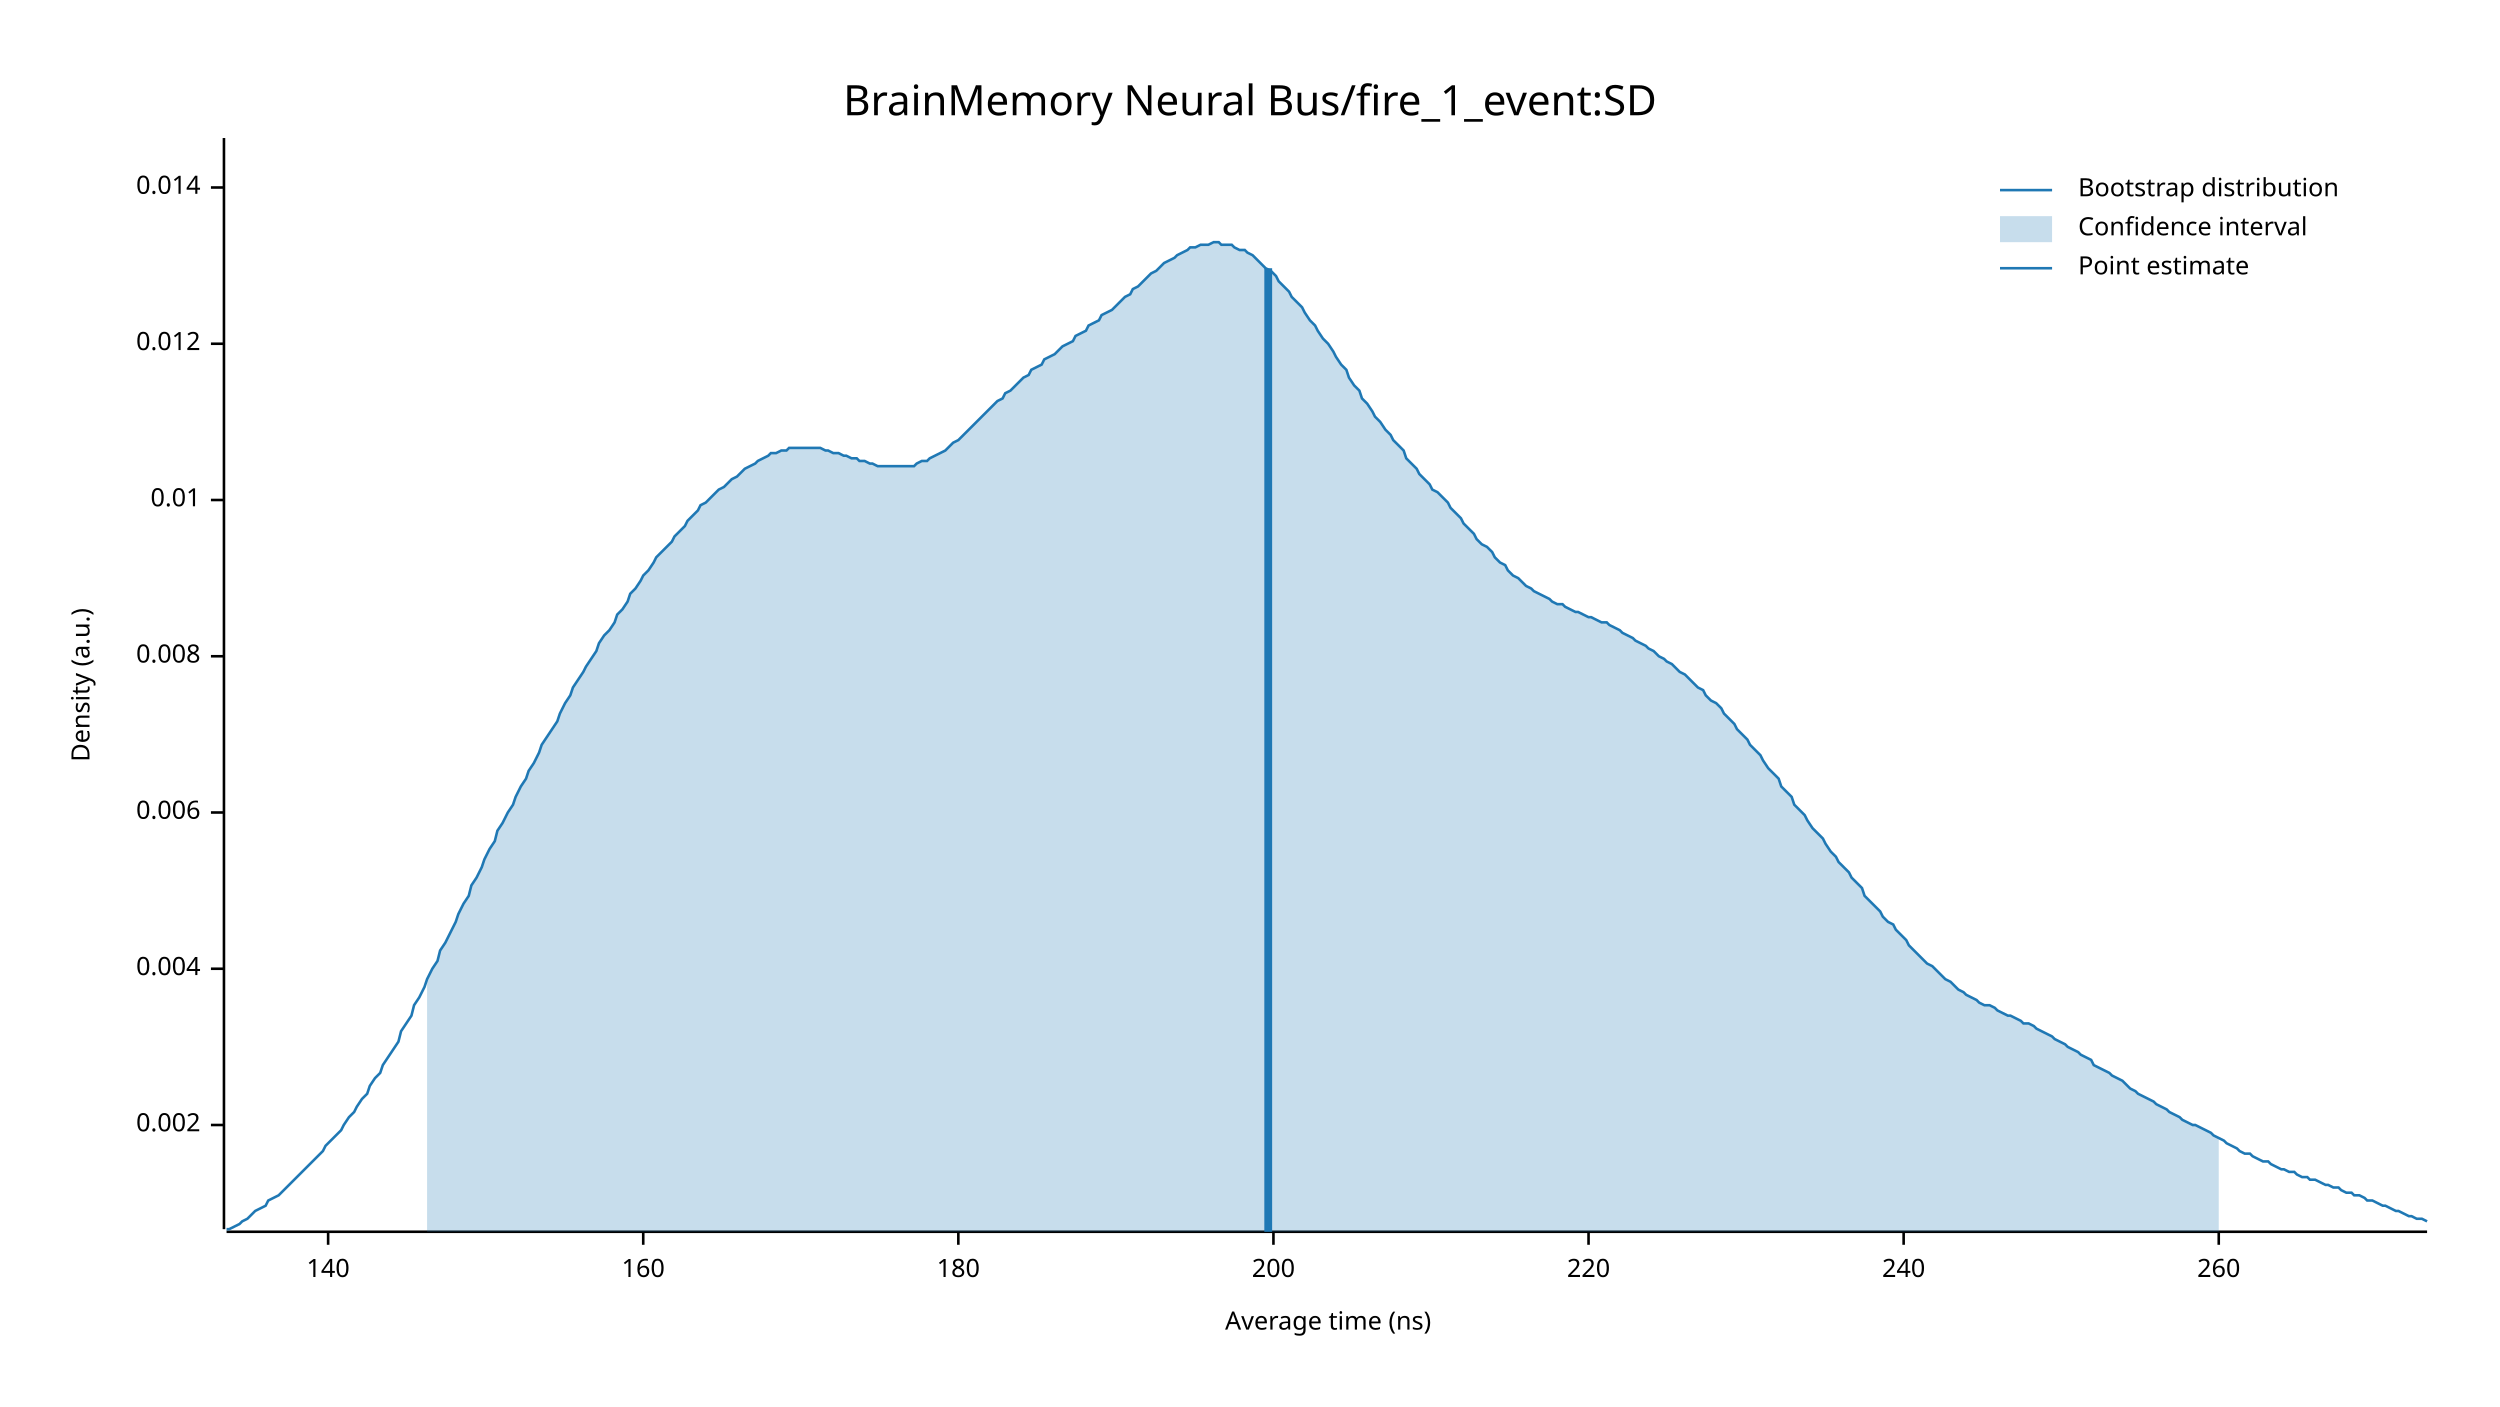
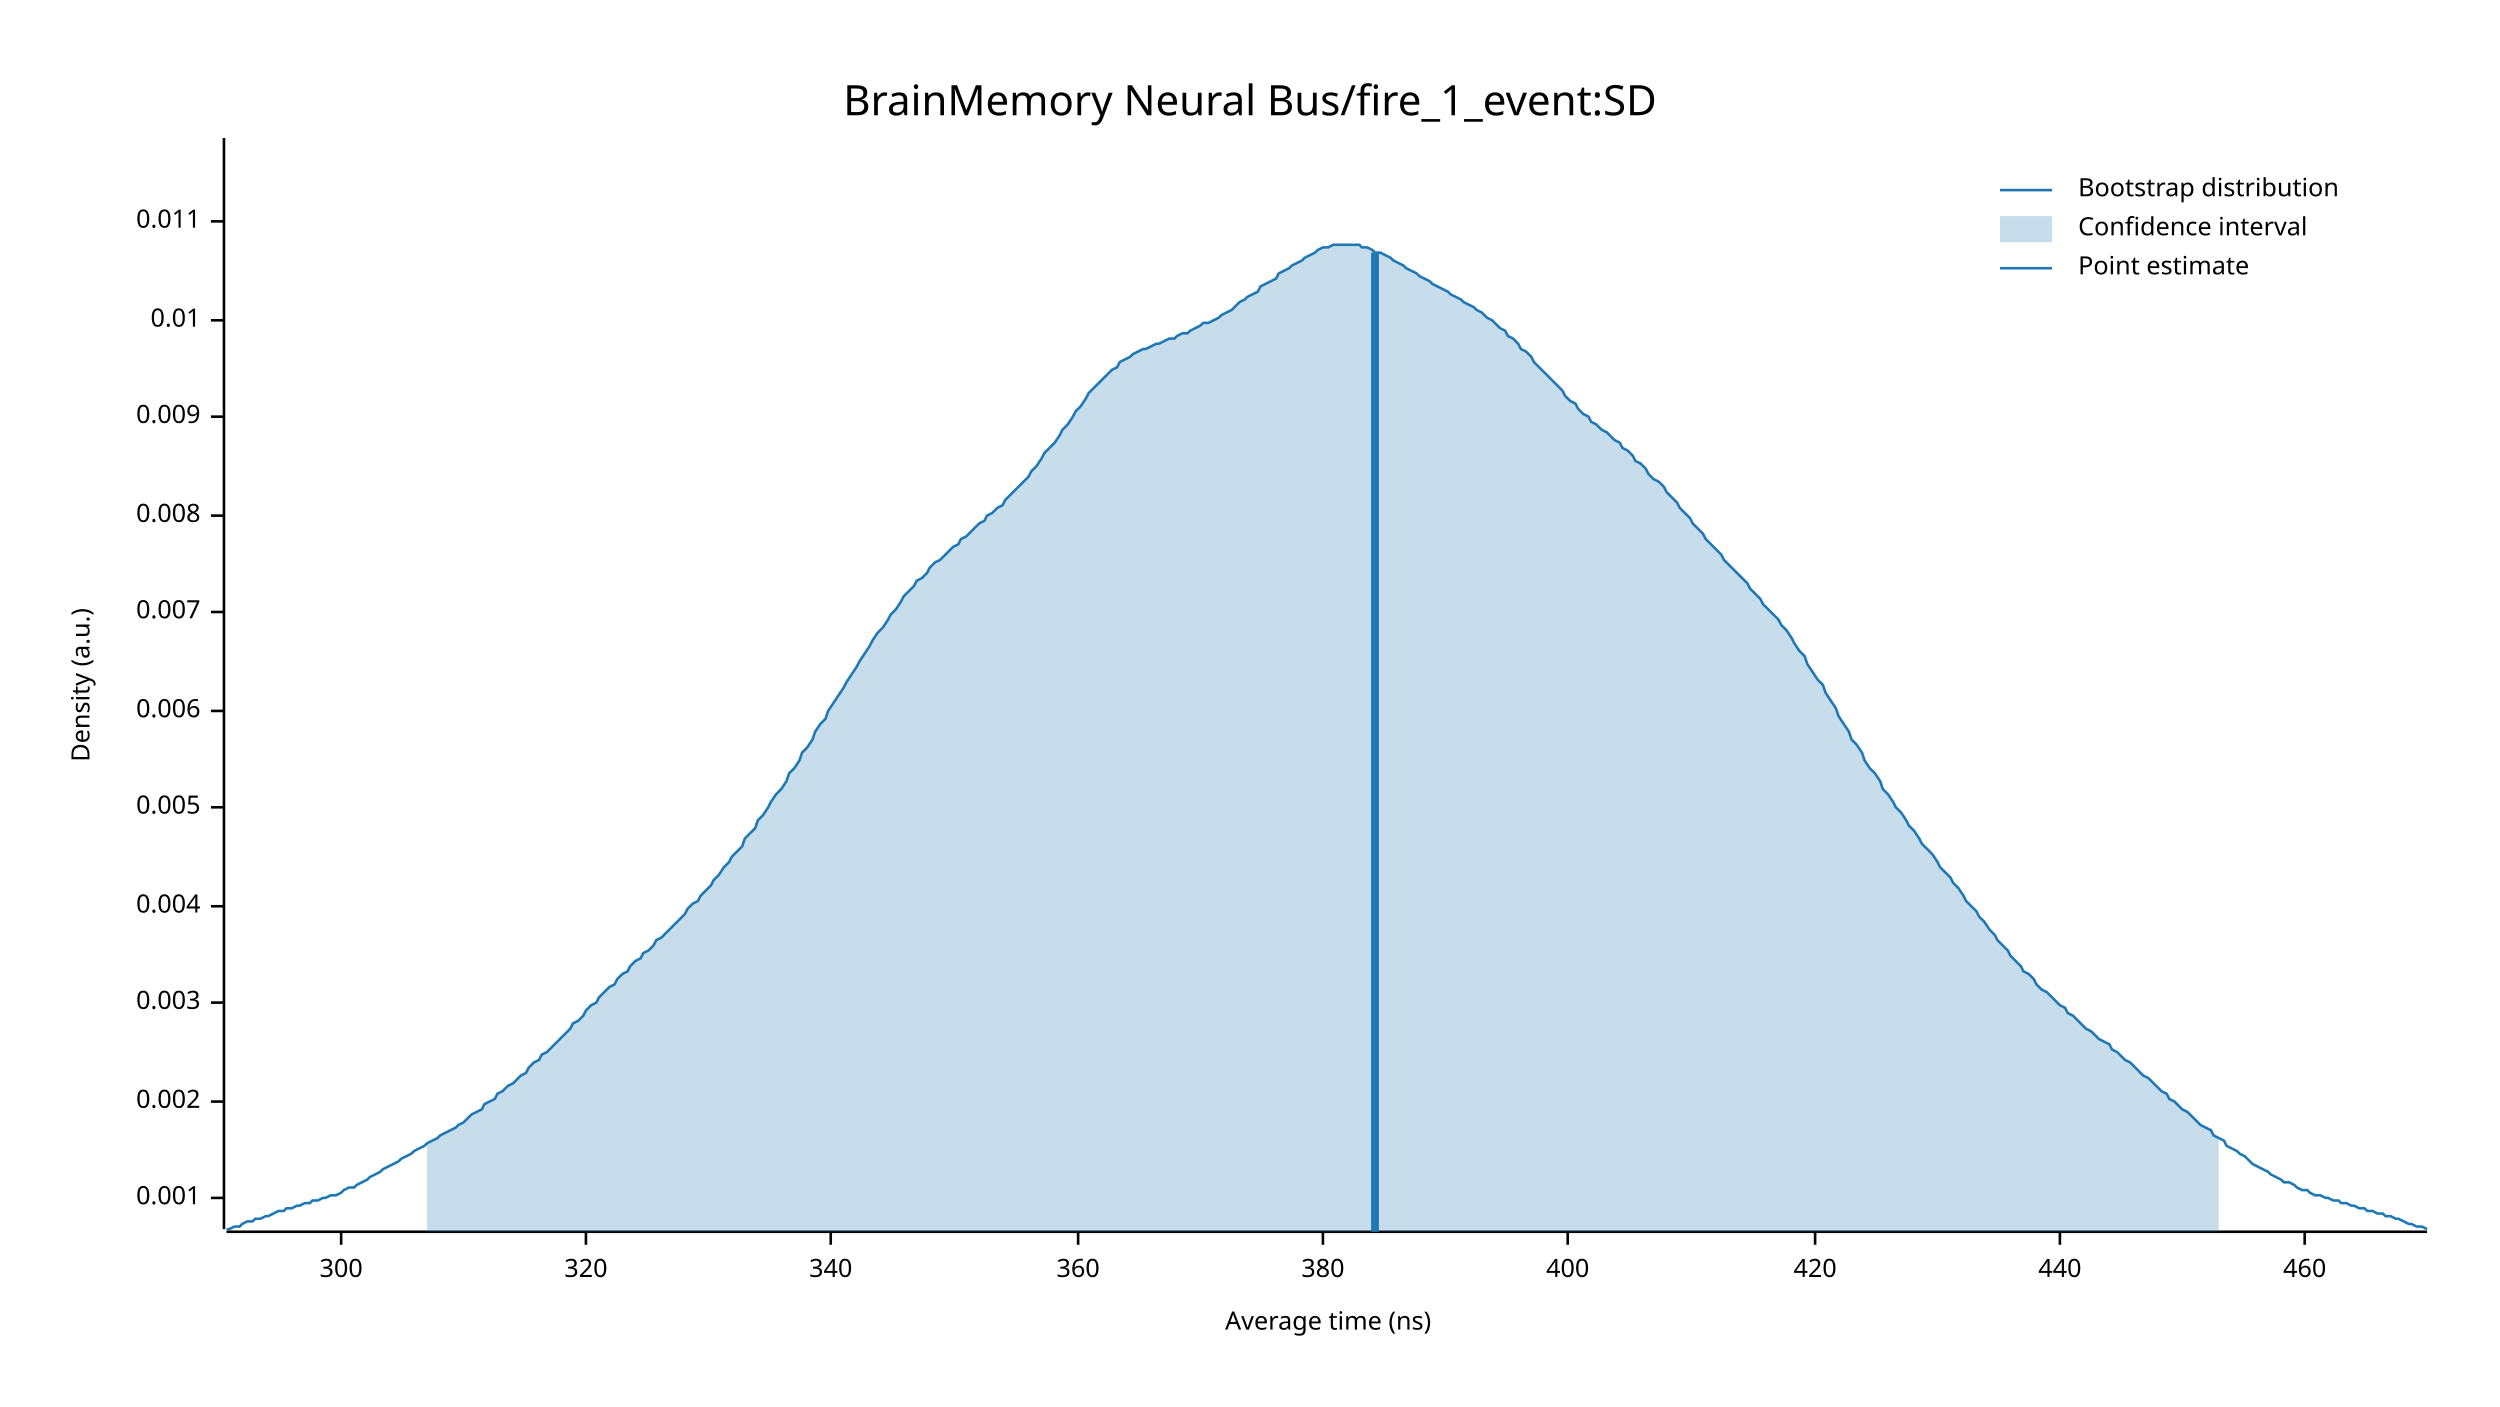
<svg xmlns="http://www.w3.org/2000/svg" width="960" height="540" viewBox="0 0 960 540">
  <text x="480" y="32" dy="0.76em" text-anchor="middle" font-family="sans-serif" font-size="16.129" opacity="1" fill="#000000">
BrainMemory Neural Bus/fire_1_event:SD
</text>
  <text x="27" y="263" dy="0.76em" text-anchor="middle" font-family="sans-serif" font-size="9.677" opacity="1" fill="#000000" transform="rotate(270, 27, 263)">
Density (a.u.)
</text>
  <text x="510" y="513" dy="-0.5ex" text-anchor="middle" font-family="sans-serif" font-size="9.677" opacity="1" fill="#000000">
Average time (ns)
</text>
  <polyline fill="none" opacity="1" stroke="#000000" stroke-width="1" points="86,53 86,472 " />
-   <text x="77" y="432" dy="0.5ex" text-anchor="end" font-family="sans-serif" font-size="9.677" opacity="1" fill="#000000">
+   <text x="77" y="460" dy="0.5ex" text-anchor="end" font-family="sans-serif" font-size="9.677" opacity="1" fill="#000000">
+ 0.001
+ </text>
+   <polyline fill="none" opacity="1" stroke="#000000" stroke-width="1" points="81,460 86,460 " />
+   <text x="77" y="423" dy="0.5ex" text-anchor="end" font-family="sans-serif" font-size="9.677" opacity="1" fill="#000000">
0.002
</text>
-   <polyline fill="none" opacity="1" stroke="#000000" stroke-width="1" points="81,432 86,432 " />
-   <text x="77" y="372" dy="0.5ex" text-anchor="end" font-family="sans-serif" font-size="9.677" opacity="1" fill="#000000">
+   <polyline fill="none" opacity="1" stroke="#000000" stroke-width="1" points="81,423 86,423 " />
+   <text x="77" y="385" dy="0.5ex" text-anchor="end" font-family="sans-serif" font-size="9.677" opacity="1" fill="#000000">
+ 0.003
+ </text>
+   <polyline fill="none" opacity="1" stroke="#000000" stroke-width="1" points="81,385 86,385 " />
+   <text x="77" y="348" dy="0.5ex" text-anchor="end" font-family="sans-serif" font-size="9.677" opacity="1" fill="#000000">
0.004
</text>
-   <polyline fill="none" opacity="1" stroke="#000000" stroke-width="1" points="81,372 86,372 " />
-   <text x="77" y="312" dy="0.5ex" text-anchor="end" font-family="sans-serif" font-size="9.677" opacity="1" fill="#000000">
+   <polyline fill="none" opacity="1" stroke="#000000" stroke-width="1" points="81,348 86,348 " />
+   <text x="77" y="310" dy="0.5ex" text-anchor="end" font-family="sans-serif" font-size="9.677" opacity="1" fill="#000000">
+ 0.005
+ </text>
+   <polyline fill="none" opacity="1" stroke="#000000" stroke-width="1" points="81,310 86,310 " />
+   <text x="77" y="273" dy="0.5ex" text-anchor="end" font-family="sans-serif" font-size="9.677" opacity="1" fill="#000000">
0.006
</text>
-   <polyline fill="none" opacity="1" stroke="#000000" stroke-width="1" points="81,312 86,312 " />
-   <text x="77" y="252" dy="0.5ex" text-anchor="end" font-family="sans-serif" font-size="9.677" opacity="1" fill="#000000">
+   <polyline fill="none" opacity="1" stroke="#000000" stroke-width="1" points="81,273 86,273 " />
+   <text x="77" y="235" dy="0.5ex" text-anchor="end" font-family="sans-serif" font-size="9.677" opacity="1" fill="#000000">
+ 0.007
+ </text>
+   <polyline fill="none" opacity="1" stroke="#000000" stroke-width="1" points="81,235 86,235 " />
+   <text x="77" y="198" dy="0.5ex" text-anchor="end" font-family="sans-serif" font-size="9.677" opacity="1" fill="#000000">
0.008
</text>
-   <polyline fill="none" opacity="1" stroke="#000000" stroke-width="1" points="81,252 86,252 " />
-   <text x="77" y="192" dy="0.5ex" text-anchor="end" font-family="sans-serif" font-size="9.677" opacity="1" fill="#000000">
+   <polyline fill="none" opacity="1" stroke="#000000" stroke-width="1" points="81,198 86,198 " />
+   <text x="77" y="160" dy="0.5ex" text-anchor="end" font-family="sans-serif" font-size="9.677" opacity="1" fill="#000000">
+ 0.009
+ </text>
+   <polyline fill="none" opacity="1" stroke="#000000" stroke-width="1" points="81,160 86,160 " />
+   <text x="77" y="123" dy="0.5ex" text-anchor="end" font-family="sans-serif" font-size="9.677" opacity="1" fill="#000000">
0.01
</text>
-   <polyline fill="none" opacity="1" stroke="#000000" stroke-width="1" points="81,192 86,192 " />
-   <text x="77" y="132" dy="0.5ex" text-anchor="end" font-family="sans-serif" font-size="9.677" opacity="1" fill="#000000">
- 0.012
+   <polyline fill="none" opacity="1" stroke="#000000" stroke-width="1" points="81,123 86,123 " />
+   <text x="77" y="85" dy="0.5ex" text-anchor="end" font-family="sans-serif" font-size="9.677" opacity="1" fill="#000000">
+ 0.011
</text>
-   <polyline fill="none" opacity="1" stroke="#000000" stroke-width="1" points="81,132 86,132 " />
-   <text x="77" y="72" dy="0.5ex" text-anchor="end" font-family="sans-serif" font-size="9.677" opacity="1" fill="#000000">
- 0.014
+   <polyline fill="none" opacity="1" stroke="#000000" stroke-width="1" points="81,85 86,85 " />
+   <polyline fill="none" opacity="1" stroke="#000000" stroke-width="1" points="87,473 932,473 " />
+   <text x="131" y="483" dy="0.76em" text-anchor="middle" font-family="sans-serif" font-size="9.677" opacity="1" fill="#000000">
+ 300
</text>
-   <polyline fill="none" opacity="1" stroke="#000000" stroke-width="1" points="81,72 86,72 " />
-   <polyline fill="none" opacity="1" stroke="#000000" stroke-width="1" points="87,473 932,473 " />
-   <text x="126" y="483" dy="0.76em" text-anchor="middle" font-family="sans-serif" font-size="9.677" opacity="1" fill="#000000">
- 140
+   <polyline fill="none" opacity="1" stroke="#000000" stroke-width="1" points="131,473 131,478 " />
+   <text x="225" y="483" dy="0.76em" text-anchor="middle" font-family="sans-serif" font-size="9.677" opacity="1" fill="#000000">
+ 320
</text>
-   <polyline fill="none" opacity="1" stroke="#000000" stroke-width="1" points="126,473 126,478 " />
-   <text x="247" y="483" dy="0.76em" text-anchor="middle" font-family="sans-serif" font-size="9.677" opacity="1" fill="#000000">
- 160
+   <polyline fill="none" opacity="1" stroke="#000000" stroke-width="1" points="225,473 225,478 " />
+   <text x="319" y="483" dy="0.76em" text-anchor="middle" font-family="sans-serif" font-size="9.677" opacity="1" fill="#000000">
+ 340
</text>
-   <polyline fill="none" opacity="1" stroke="#000000" stroke-width="1" points="247,473 247,478 " />
-   <text x="368" y="483" dy="0.76em" text-anchor="middle" font-family="sans-serif" font-size="9.677" opacity="1" fill="#000000">
- 180
+   <polyline fill="none" opacity="1" stroke="#000000" stroke-width="1" points="319,473 319,478 " />
+   <text x="414" y="483" dy="0.76em" text-anchor="middle" font-family="sans-serif" font-size="9.677" opacity="1" fill="#000000">
+ 360
</text>
-   <polyline fill="none" opacity="1" stroke="#000000" stroke-width="1" points="368,473 368,478 " />
-   <text x="489" y="483" dy="0.76em" text-anchor="middle" font-family="sans-serif" font-size="9.677" opacity="1" fill="#000000">
- 200
+   <polyline fill="none" opacity="1" stroke="#000000" stroke-width="1" points="414,473 414,478 " />
+   <text x="508" y="483" dy="0.76em" text-anchor="middle" font-family="sans-serif" font-size="9.677" opacity="1" fill="#000000">
+ 380
</text>
-   <polyline fill="none" opacity="1" stroke="#000000" stroke-width="1" points="489,473 489,478 " />
-   <text x="610" y="483" dy="0.76em" text-anchor="middle" font-family="sans-serif" font-size="9.677" opacity="1" fill="#000000">
- 220
+   <polyline fill="none" opacity="1" stroke="#000000" stroke-width="1" points="508,473 508,478 " />
+   <text x="602" y="483" dy="0.76em" text-anchor="middle" font-family="sans-serif" font-size="9.677" opacity="1" fill="#000000">
+ 400
</text>
-   <polyline fill="none" opacity="1" stroke="#000000" stroke-width="1" points="610,473 610,478 " />
-   <text x="731" y="483" dy="0.76em" text-anchor="middle" font-family="sans-serif" font-size="9.677" opacity="1" fill="#000000">
- 240
+   <polyline fill="none" opacity="1" stroke="#000000" stroke-width="1" points="602,473 602,478 " />
+   <text x="697" y="483" dy="0.76em" text-anchor="middle" font-family="sans-serif" font-size="9.677" opacity="1" fill="#000000">
+ 420
</text>
-   <polyline fill="none" opacity="1" stroke="#000000" stroke-width="1" points="731,473 731,478 " />
-   <text x="852" y="483" dy="0.76em" text-anchor="middle" font-family="sans-serif" font-size="9.677" opacity="1" fill="#000000">
- 260
+   <polyline fill="none" opacity="1" stroke="#000000" stroke-width="1" points="697,473 697,478 " />
+   <text x="791" y="483" dy="0.76em" text-anchor="middle" font-family="sans-serif" font-size="9.677" opacity="1" fill="#000000">
+ 440
</text>
-   <polyline fill="none" opacity="1" stroke="#000000" stroke-width="1" points="852,473 852,478 " />
-   <polyline fill="none" opacity="1" stroke="#1F78B4" stroke-width="1" points="87,472 88,472 90,471 92,470 93,469 95,468 97,466 98,465 100,464 102,463 103,461 105,460 107,459 109,457 110,456 112,454 114,452 115,451 117,449 119,447 120,446 122,444 124,442 125,440 127,438 129,436 131,434 132,432 134,429 136,427 137,425 139,422 141,420 142,417 144,414 146,412 147,409 149,406 151,403 153,400 154,396 156,393 158,390 159,386 161,383 163,379 164,376 166,372 168,369 169,365 171,362 173,358 175,354 176,351 178,347 180,344 181,340 183,337 185,333 186,330 188,326 190,323 191,319 193,316 195,312 197,309 198,306 200,302 202,299 203,296 205,293 207,289 208,286 210,283 212,280 214,277 215,274 217,270 219,267 220,264 222,261 224,258 225,256 227,253 229,250 230,247 232,244 234,242 236,239 237,236 239,234 241,231 242,228 244,226 246,223 247,221 249,219 251,216 252,214 254,212 256,210 258,208 259,206 261,204 263,202 264,200 266,198 268,196 269,194 271,193 273,191 274,190 276,188 278,187 280,185 281,184 283,183 285,181 286,180 288,179 290,178 291,177 293,176 295,175 296,174 298,174 300,173 302,173 303,172 305,172 307,172 308,172 310,172 312,172 313,172 315,172 317,173 318,173 320,174 322,174 324,175 325,175 327,176 329,176 330,177 332,177 334,178 335,178 337,179 339,179 341,179 342,179 344,179 346,179 347,179 349,179 351,179 352,178 354,177 356,177 357,176 359,175 361,174 363,173 364,172 366,170 368,169 369,168 371,166 373,164 374,163 376,161 378,159 379,158 381,156 383,154 385,153 386,151 388,150 390,148 391,147 393,145 395,144 396,142 398,141 400,140 401,138 403,137 405,136 407,134 408,133 410,132 412,131 413,129 415,128 417,127 418,125 420,124 422,123 423,121 425,120 427,119 429,117 430,116 432,114 434,113 435,111 437,110 439,108 440,107 442,105 444,104 445,103 447,101 449,100 451,99 452,98 454,97 456,96 457,95 459,95 461,94 462,94 464,94 466,93 468,93 469,94 471,94 473,94 474,95 476,96 478,96 479,97 481,98 483,100 484,101 486,103 488,104 490,106 491,108 493,110 495,112 496,114 498,116 500,118 501,120 503,123 505,125 506,127 508,130 510,132 512,135 513,137 515,140 517,142 518,145 520,148 522,150 523,153 525,155 527,158 528,160 530,162 532,165 534,167 535,169 537,171 539,173 540,176 542,178 544,180 545,182 547,184 549,186 550,188 552,189 554,191 556,193 557,195 559,197 561,199 562,201 564,203 566,205 567,207 569,209 571,210 573,212 574,214 576,216 578,217 579,219 581,221 583,222 584,223 586,225 588,226 589,227 591,228 593,229 595,230 596,231 598,232 600,232 601,233 603,234 605,235 606,235 608,236 610,237 611,237 613,238 615,239 617,239 618,240 620,241 622,242 623,243 625,244 627,245 628,246 630,247 632,248 633,249 635,250 637,252 639,253 640,254 642,255 644,257 645,258 647,259 649,261 650,262 652,264 654,265 655,267 657,269 659,270 661,272 662,274 664,276 666,278 667,280 669,282 671,284 672,286 674,288 676,290 677,292 679,295 681,297 683,299 684,302 686,304 688,306 689,309 691,311 693,313 694,315 696,318 698,320 700,322 701,324 703,327 705,329 706,331 708,333 710,335 711,337 713,339 715,341 716,344 718,346 720,348 722,350 723,352 725,354 727,355 728,357 730,359 732,361 733,363 735,365 737,367 738,368 740,370 742,371 744,373 745,374 747,376 749,377 750,378 752,380 754,381 755,382 757,383 759,384 760,385 762,386 764,386 766,387 767,388 769,389 771,390 772,390 774,391 776,392 777,393 779,393 781,394 782,395 784,396 786,397 788,398 789,399 791,400 793,401 794,402 796,403 798,404 799,405 801,406 803,407 804,409 806,410 808,411 810,412 811,413 813,414 815,415 816,416 818,418 820,419 821,420 823,421 825,422 827,423 828,424 830,425 832,426 833,427 835,428 837,429 838,430 840,431 842,432 843,432 845,433 847,434 849,435 850,436 852,437 854,438 855,439 857,440 859,441 860,442 862,443 864,443 865,444 867,445 869,446 871,446 872,447 874,448 876,449 877,449 879,450 881,450 882,451 884,452 886,452 887,453 889,453 891,454 893,455 894,455 896,456 898,456 899,457 901,458 903,458 904,459 906,459 908,460 909,461 911,461 913,462 915,463 916,463 918,464 920,465 921,465 923,466 925,467 926,467 928,468 930,468 932,469 " />
-   <polygon opacity="0.25" fill="#1F78B4" points="164,376 166,372 168,369 169,365 171,362 173,358 175,354 176,351 178,347 180,344 181,340 183,337 185,333 186,330 188,326 190,323 191,319 193,316 195,312 197,309 198,306 200,302 202,299 203,296 205,293 207,289 208,286 210,283 212,280 214,277 215,274 217,270 219,267 220,264 222,261 224,258 225,256 227,253 229,250 230,247 232,244 234,242 236,239 237,236 239,234 241,231 242,228 244,226 246,223 247,221 249,219 251,216 252,214 254,212 256,210 258,208 259,206 261,204 263,202 264,200 266,198 268,196 269,194 271,193 273,191 274,190 276,188 278,187 280,185 281,184 283,183 285,181 286,180 288,179 290,178 291,177 293,176 295,175 296,174 298,174 300,173 302,173 303,172 305,172 307,172 308,172 310,172 312,172 313,172 315,172 317,173 318,173 320,174 322,174 324,175 325,175 327,176 329,176 330,177 332,177 334,178 335,178 337,179 339,179 341,179 342,179 344,179 346,179 347,179 349,179 351,179 352,178 354,177 356,177 357,176 359,175 361,174 363,173 364,172 366,170 368,169 369,168 371,166 373,164 374,163 376,161 378,159 379,158 381,156 383,154 385,153 386,151 388,150 390,148 391,147 393,145 395,144 396,142 398,141 400,140 401,138 403,137 405,136 407,134 408,133 410,132 412,131 413,129 415,128 417,127 418,125 420,124 422,123 423,121 425,120 427,119 429,117 430,116 432,114 434,113 435,111 437,110 439,108 440,107 442,105 444,104 445,103 447,101 449,100 451,99 452,98 454,97 456,96 457,95 459,95 461,94 462,94 464,94 466,93 468,93 469,94 471,94 473,94 474,95 476,96 478,96 479,97 481,98 483,100 484,101 486,103 488,104 490,106 491,108 493,110 495,112 496,114 498,116 500,118 501,120 503,123 505,125 506,127 508,130 510,132 512,135 513,137 515,140 517,142 518,145 520,148 522,150 523,153 525,155 527,158 528,160 530,162 532,165 534,167 535,169 537,171 539,173 540,176 542,178 544,180 545,182 547,184 549,186 550,188 552,189 554,191 556,193 557,195 559,197 561,199 562,201 564,203 566,205 567,207 569,209 571,210 573,212 574,214 576,216 578,217 579,219 581,221 583,222 584,223 586,225 588,226 589,227 591,228 593,229 595,230 596,231 598,232 600,232 601,233 603,234 605,235 606,235 608,236 610,237 611,237 613,238 615,239 617,239 618,240 620,241 622,242 623,243 625,244 627,245 628,246 630,247 632,248 633,249 635,250 637,252 639,253 640,254 642,255 644,257 645,258 647,259 649,261 650,262 652,264 654,265 655,267 657,269 659,270 661,272 662,274 664,276 666,278 667,280 669,282 671,284 672,286 674,288 676,290 677,292 679,295 681,297 683,299 684,302 686,304 688,306 689,309 691,311 693,313 694,315 696,318 698,320 700,322 701,324 703,327 705,329 706,331 708,333 710,335 711,337 713,339 715,341 716,344 718,346 720,348 722,350 723,352 725,354 727,355 728,357 730,359 732,361 733,363 735,365 737,367 738,368 740,370 742,371 744,373 745,374 747,376 749,377 750,378 752,380 754,381 755,382 757,383 759,384 760,385 762,386 764,386 766,387 767,388 769,389 771,390 772,390 774,391 776,392 777,393 779,393 781,394 782,395 784,396 786,397 788,398 789,399 791,400 793,401 794,402 796,403 798,404 799,405 801,406 803,407 804,409 806,410 808,411 810,412 811,413 813,414 815,415 816,416 818,418 820,419 821,420 823,421 825,422 827,423 828,424 830,425 832,426 833,427 835,428 837,429 838,430 840,431 842,432 843,432 845,433 847,434 849,435 850,436 852,437 852,473 164,473 " />
-   <polyline fill="none" opacity="1" stroke="#1F78B4" stroke-width="3" points="487,473 487,103 " />
+   <polyline fill="none" opacity="1" stroke="#000000" stroke-width="1" points="791,473 791,478 " />
+   <text x="885" y="483" dy="0.76em" text-anchor="middle" font-family="sans-serif" font-size="9.677" opacity="1" fill="#000000">
+ 460
+ </text>
+   <polyline fill="none" opacity="1" stroke="#000000" stroke-width="1" points="885,473 885,478 " />
+   <polyline fill="none" opacity="1" stroke="#1F78B4" stroke-width="1" points="87,472 88,472 90,471 92,471 93,470 95,469 97,469 98,468 100,468 102,467 103,467 105,466 107,465 109,465 110,464 112,464 114,463 115,463 117,462 119,462 120,461 122,461 124,460 125,460 127,459 129,459 131,458 132,457 134,456 136,456 137,455 139,454 141,453 142,452 144,451 146,450 147,449 149,448 151,447 153,446 154,445 156,444 158,443 159,442 161,441 163,440 164,439 166,438 168,437 169,436 171,435 173,434 175,433 176,432 178,431 180,429 181,428 183,427 185,426 186,424 188,423 190,422 191,420 193,419 195,417 197,416 198,415 200,413 202,412 203,410 205,408 207,407 208,405 210,404 212,402 214,400 215,399 217,397 219,395 220,393 222,392 224,390 225,388 227,386 229,385 230,383 232,381 234,379 236,378 237,376 239,374 241,373 242,371 244,369 246,368 247,366 249,365 251,363 252,361 254,360 256,358 258,356 259,355 261,353 263,351 264,349 266,347 268,346 269,344 271,342 273,340 274,338 276,336 278,333 280,331 281,329 283,327 285,325 286,322 288,320 290,318 291,315 293,313 295,310 296,308 298,305 300,303 302,300 303,297 305,295 307,292 308,289 310,287 312,284 313,281 315,278 317,276 318,273 320,270 322,267 324,264 325,262 327,259 329,256 330,254 332,251 334,248 335,246 337,243 339,241 341,238 342,236 344,234 346,231 347,229 349,227 351,225 352,223 354,222 356,220 357,218 359,216 361,215 363,213 364,212 366,210 368,209 369,207 371,206 373,204 374,203 376,201 378,200 379,198 381,197 383,195 385,194 386,192 388,190 390,188 391,187 393,185 395,183 396,181 398,179 400,176 401,174 403,172 405,170 407,167 408,165 410,163 412,160 413,158 415,156 417,153 418,151 420,149 422,147 423,146 425,144 427,142 429,141 430,139 432,138 434,137 435,136 437,135 439,134 440,134 442,133 444,132 445,132 447,131 449,130 451,130 452,129 454,128 456,128 457,127 459,126 461,125 462,124 464,124 466,123 468,122 469,121 471,120 473,119 474,118 476,116 478,115 479,114 481,113 483,112 484,110 486,109 488,108 490,107 491,105 493,104 495,103 496,102 498,101 500,100 501,99 503,98 505,97 506,96 508,95 510,95 512,94 513,94 515,94 517,94 518,94 520,94 522,94 523,95 525,95 527,96 528,97 530,97 532,98 534,99 535,100 537,101 539,102 540,103 542,104 544,105 545,106 547,107 549,108 550,109 552,110 554,111 556,112 557,113 559,114 561,115 562,116 564,117 566,118 567,119 569,120 571,122 573,123 574,124 576,126 578,127 579,129 581,130 583,132 584,134 586,135 588,137 589,139 591,141 593,143 595,145 596,146 598,148 600,150 601,152 603,154 605,155 606,157 608,159 610,160 611,162 613,163 615,165 617,166 618,167 620,169 622,170 623,172 625,173 627,175 628,177 630,178 632,180 633,182 635,184 637,185 639,187 640,189 642,191 644,193 645,195 647,197 649,199 650,201 652,203 654,205 655,207 657,209 659,211 661,213 662,215 664,217 666,219 667,220 669,222 671,224 672,226 674,228 676,230 677,232 679,234 681,236 683,238 684,240 686,242 688,245 689,247 691,250 693,252 694,255 696,258 698,261 700,263 701,266 703,269 705,272 706,275 708,278 710,281 711,284 713,286 715,289 716,292 718,295 720,297 722,300 723,303 725,305 727,308 728,310 730,312 732,315 733,317 735,319 737,322 738,324 740,326 742,328 744,331 745,333 747,335 749,337 750,339 752,341 754,344 755,346 757,348 759,350 760,352 762,354 764,357 766,359 767,361 769,363 771,365 772,367 774,369 776,371 777,373 779,374 781,376 782,378 784,380 786,381 788,383 789,384 791,386 793,387 794,389 796,390 798,392 799,393 801,395 803,396 804,397 806,399 808,400 810,401 811,403 813,404 815,406 816,407 818,408 820,410 821,411 823,413 825,414 827,416 828,417 830,419 832,420 833,422 835,423 837,425 838,426 840,427 842,429 843,430 845,432 847,433 849,434 850,436 852,437 854,438 855,440 857,441 859,442 860,443 862,444 864,446 865,447 867,448 869,449 871,450 872,451 874,452 876,453 877,454 879,454 881,455 882,456 884,457 886,457 887,458 889,459 891,459 893,460 894,460 896,461 898,461 899,462 901,462 903,463 904,463 906,464 908,464 909,465 911,465 913,466 915,466 916,467 918,467 920,468 921,468 923,469 925,470 926,470 928,471 930,471 932,472 " />
+   <polygon opacity="0.25" fill="#1F78B4" points="164,439 166,438 168,437 169,436 171,435 173,434 175,433 176,432 178,431 180,429 181,428 183,427 185,426 186,424 188,423 190,422 191,420 193,419 195,417 197,416 198,415 200,413 202,412 203,410 205,408 207,407 208,405 210,404 212,402 214,400 215,399 217,397 219,395 220,393 222,392 224,390 225,388 227,386 229,385 230,383 232,381 234,379 236,378 237,376 239,374 241,373 242,371 244,369 246,368 247,366 249,365 251,363 252,361 254,360 256,358 258,356 259,355 261,353 263,351 264,349 266,347 268,346 269,344 271,342 273,340 274,338 276,336 278,333 280,331 281,329 283,327 285,325 286,322 288,320 290,318 291,315 293,313 295,310 296,308 298,305 300,303 302,300 303,297 305,295 307,292 308,289 310,287 312,284 313,281 315,278 317,276 318,273 320,270 322,267 324,264 325,262 327,259 329,256 330,254 332,251 334,248 335,246 337,243 339,241 341,238 342,236 344,234 346,231 347,229 349,227 351,225 352,223 354,222 356,220 357,218 359,216 361,215 363,213 364,212 366,210 368,209 369,207 371,206 373,204 374,203 376,201 378,200 379,198 381,197 383,195 385,194 386,192 388,190 390,188 391,187 393,185 395,183 396,181 398,179 400,176 401,174 403,172 405,170 407,167 408,165 410,163 412,160 413,158 415,156 417,153 418,151 420,149 422,147 423,146 425,144 427,142 429,141 430,139 432,138 434,137 435,136 437,135 439,134 440,134 442,133 444,132 445,132 447,131 449,130 451,130 452,129 454,128 456,128 457,127 459,126 461,125 462,124 464,124 466,123 468,122 469,121 471,120 473,119 474,118 476,116 478,115 479,114 481,113 483,112 484,110 486,109 488,108 490,107 491,105 493,104 495,103 496,102 498,101 500,100 501,99 503,98 505,97 506,96 508,95 510,95 512,94 513,94 515,94 517,94 518,94 520,94 522,94 523,95 525,95 527,96 528,97 530,97 532,98 534,99 535,100 537,101 539,102 540,103 542,104 544,105 545,106 547,107 549,108 550,109 552,110 554,111 556,112 557,113 559,114 561,115 562,116 564,117 566,118 567,119 569,120 571,122 573,123 574,124 576,126 578,127 579,129 581,130 583,132 584,134 586,135 588,137 589,139 591,141 593,143 595,145 596,146 598,148 600,150 601,152 603,154 605,155 606,157 608,159 610,160 611,162 613,163 615,165 617,166 618,167 620,169 622,170 623,172 625,173 627,175 628,177 630,178 632,180 633,182 635,184 637,185 639,187 640,189 642,191 644,193 645,195 647,197 649,199 650,201 652,203 654,205 655,207 657,209 659,211 661,213 662,215 664,217 666,219 667,220 669,222 671,224 672,226 674,228 676,230 677,232 679,234 681,236 683,238 684,240 686,242 688,245 689,247 691,250 693,252 694,255 696,258 698,261 700,263 701,266 703,269 705,272 706,275 708,278 710,281 711,284 713,286 715,289 716,292 718,295 720,297 722,300 723,303 725,305 727,308 728,310 730,312 732,315 733,317 735,319 737,322 738,324 740,326 742,328 744,331 745,333 747,335 749,337 750,339 752,341 754,344 755,346 757,348 759,350 760,352 762,354 764,357 766,359 767,361 769,363 771,365 772,367 774,369 776,371 777,373 779,374 781,376 782,378 784,380 786,381 788,383 789,384 791,386 793,387 794,389 796,390 798,392 799,393 801,395 803,396 804,397 806,399 808,400 810,401 811,403 813,404 815,406 816,407 818,408 820,410 821,411 823,413 825,414 827,416 828,417 830,419 832,420 833,422 835,423 837,425 838,426 840,427 842,429 843,430 845,432 847,433 849,434 850,436 852,437 852,473 164,473 " />
+   <polyline fill="none" opacity="1" stroke="#1F78B4" stroke-width="3" points="528,473 528,97 " />
  <text x="798" y="68" dy="0.76em" text-anchor="start" font-family="sans-serif" font-size="9.677" opacity="1" fill="#000000">
Bootstrap distribution
</text>
  <text x="798" y="83" dy="0.76em" text-anchor="start" font-family="sans-serif" font-size="9.677" opacity="1" fill="#000000">
Confidence interval
</text>
  <text x="798" y="98" dy="0.76em" text-anchor="start" font-family="sans-serif" font-size="9.677" opacity="1" fill="#000000">
Point estimate
</text>
  <polyline fill="none" opacity="1" stroke="#1F78B4" stroke-width="1" points="768,73 788,73 " />
  <rect x="768" y="83" width="20" height="10" opacity="0.25" fill="#1F78B4" stroke="none" />
  <polyline fill="none" opacity="1" stroke="#1F78B4" stroke-width="1" points="768,103 788,103 " />
</svg>
